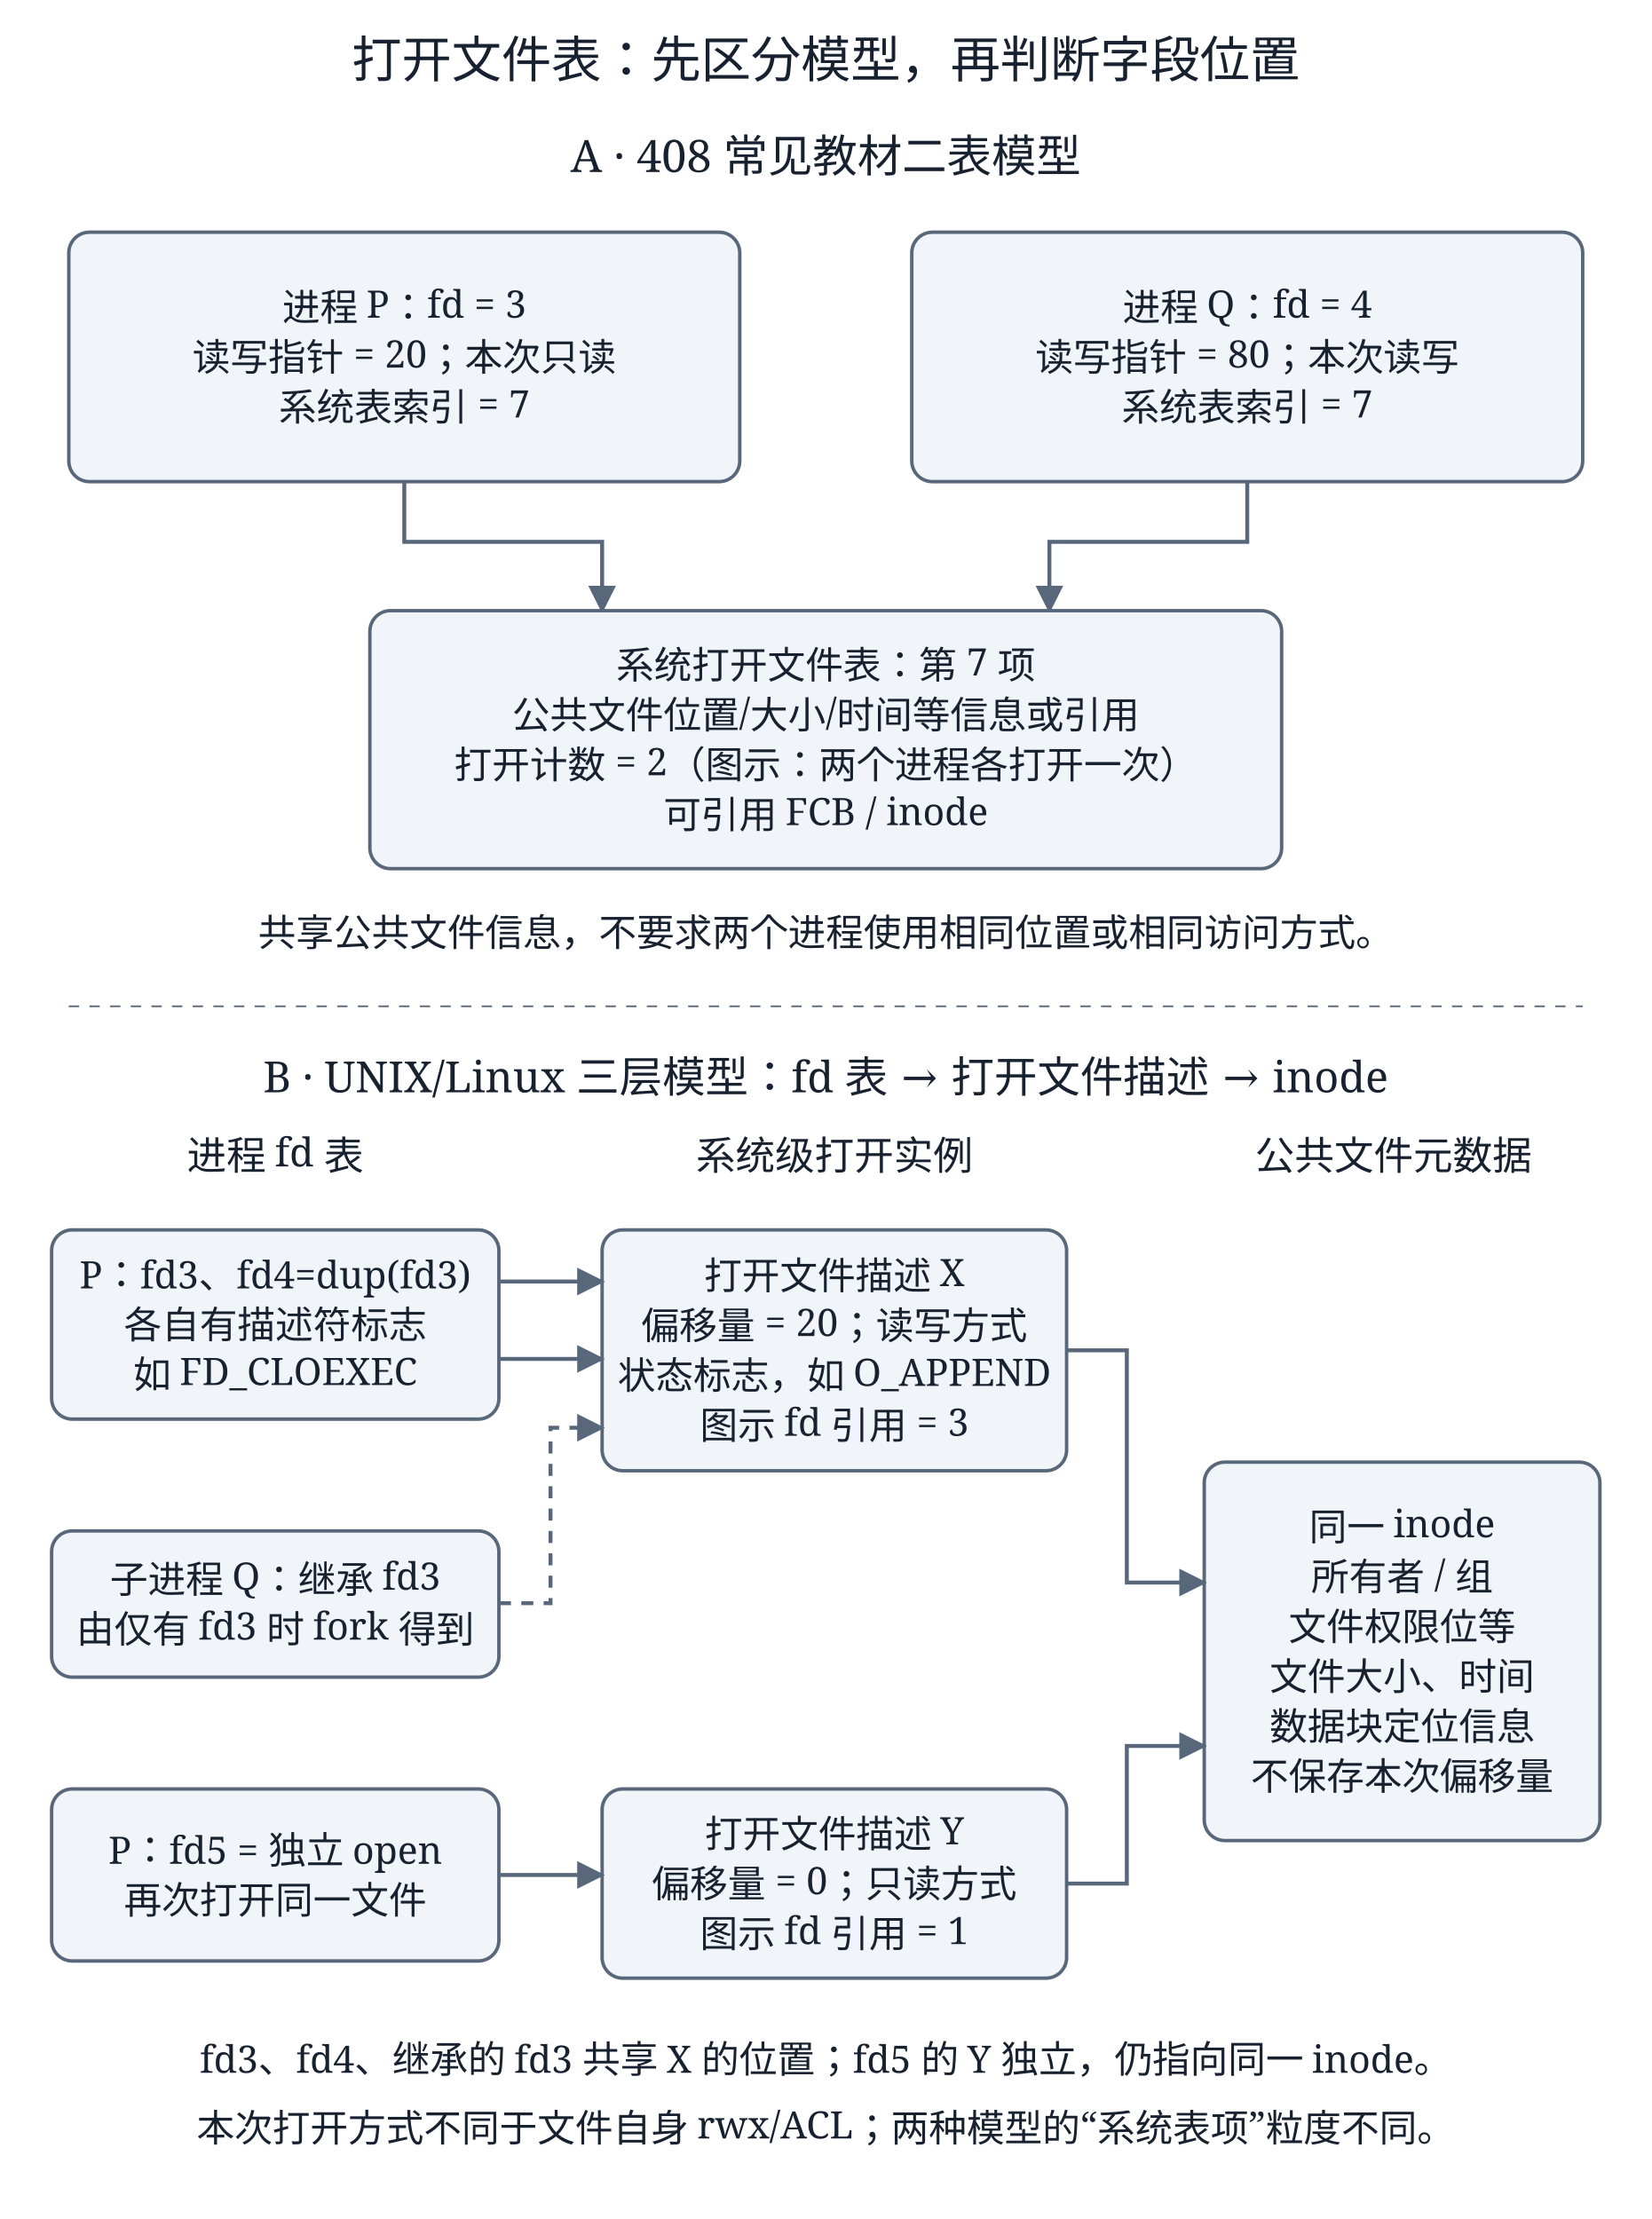
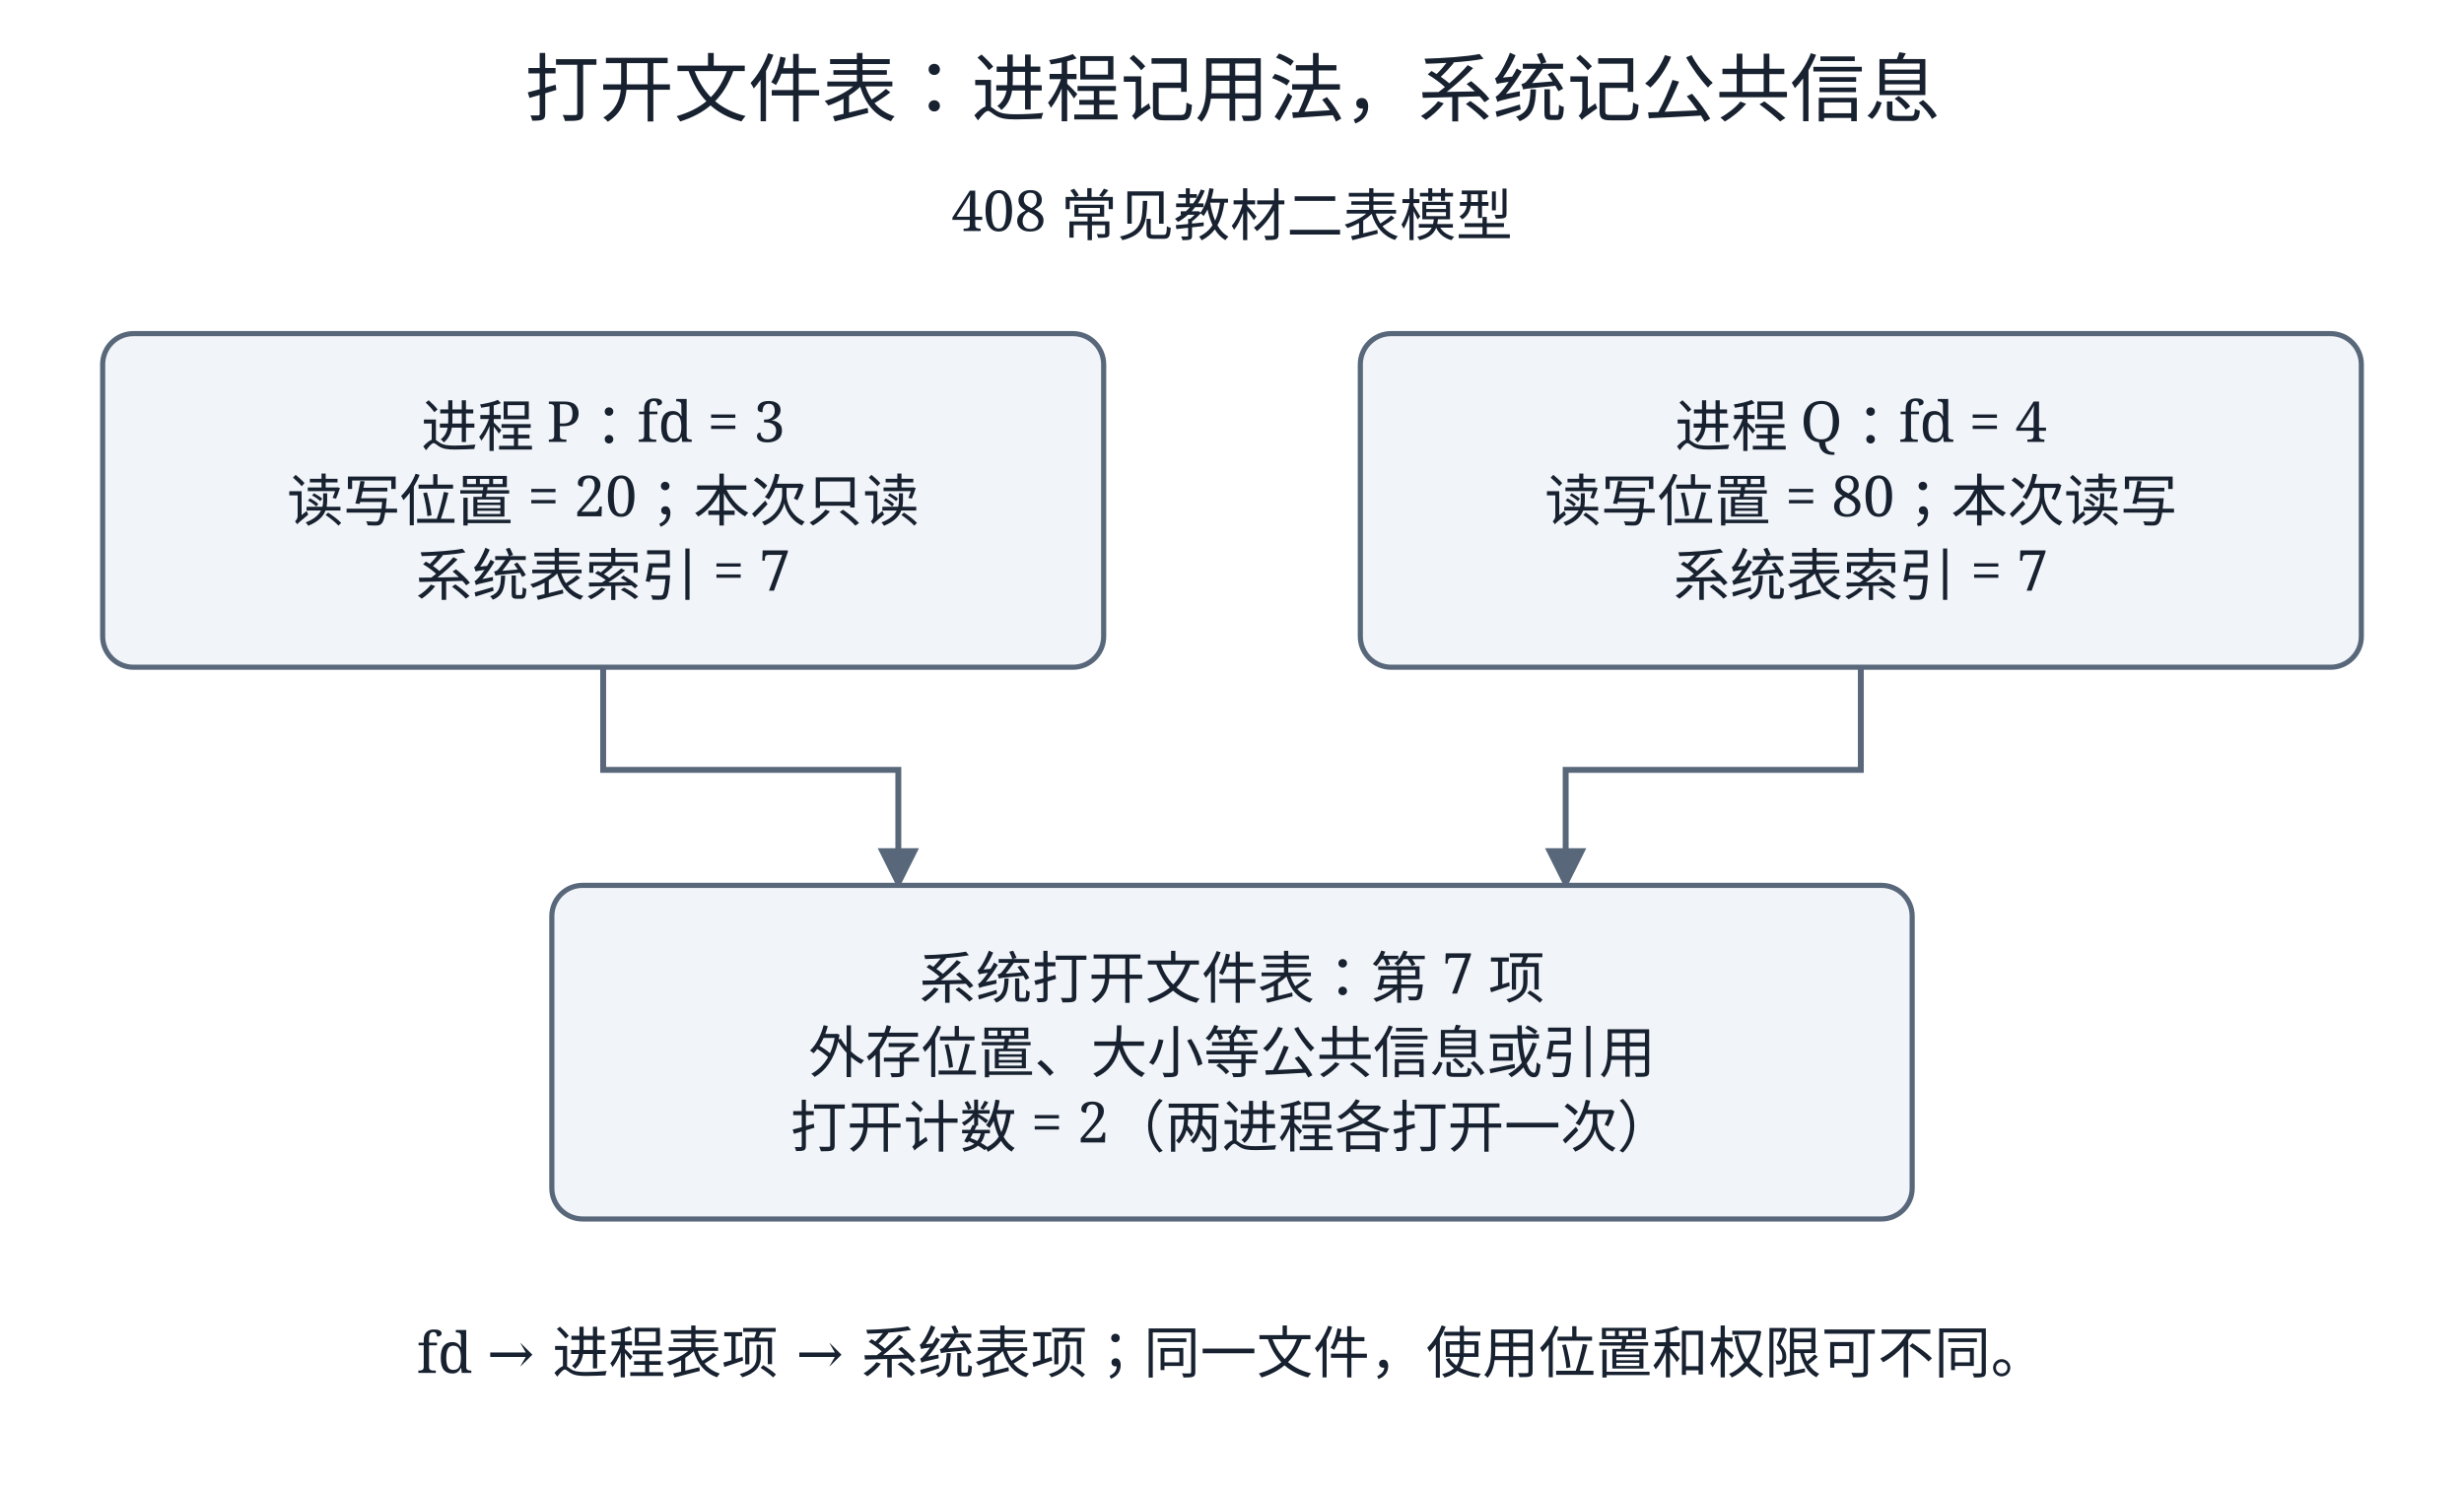
- <svg xmlns="http://www.w3.org/2000/svg" viewBox="0 0 960 1290" role="img" aria-labelledby="open-file-tables-title open-file-tables-desc">
+ <svg xmlns="http://www.w3.org/2000/svg" viewBox="0 0 960 580" role="img" aria-labelledby="open-file-tables-title open-file-tables-desc">
  <style>.of-bg{fill:var(--diagram-bg,#fff)}.of-node{fill:var(--diagram-fill,#f1f4f8);stroke:var(--diagram-line,#58677a);stroke-width:2}.of-arrow{fill:none;stroke:var(--diagram-line,#58677a);stroke-width:2.3}.of-separator{stroke:var(--diagram-line,#58677a);stroke-width:1;stroke-dasharray:6 6}text{fill:var(--diagram-text,#17212f);font-family:"TPM Serif",SimSun,serif}</style>
  <defs>
    <marker id="open-file-tables-arrow" viewBox="0 0 10 10" refX="9" refY="5" markerWidth="7" markerHeight="7" orient="auto-start-reverse">
      <path d="M0 0 L10 5 L0 10z" fill="var(--diagram-line,#58677a)" />
    </marker>
  </defs>
-   <rect class="of-bg" width="960" height="1290" rx="12" />
-   <text x="480" y="45" text-anchor="middle" font-size="29">打开文件表：先区分模型，再判断字段位置</text>
-   <text x="480" y="100" text-anchor="middle" font-size="26">A · 408 常见教材二表模型</text>
-   <rect class="of-node" x="40" y="135" width="390" height="145" rx="12" />
-   <text x="235.0" y="186.5" text-anchor="middle" font-size="22">进程 P：fd = 3</text>
-   <text x="235.0" y="215.5" text-anchor="middle" font-size="22">读写指针 = 20；本次只读</text>
-   <text x="235.0" y="244.5" text-anchor="middle" font-size="22">系统表索引 = 7</text>
-   <rect class="of-node" x="530" y="135" width="390" height="145" rx="12" />
-   <text x="725.0" y="186.5" text-anchor="middle" font-size="22">进程 Q：fd = 4</text>
-   <text x="725.0" y="215.5" text-anchor="middle" font-size="22">读写指针 = 80；本次读写</text>
-   <text x="725.0" y="244.5" text-anchor="middle" font-size="22">系统表索引 = 7</text>
-   <polyline class="of-arrow" points="235,280 235,315 350,315 350,355" marker-end="url(#open-file-tables-arrow)" />
-   <polyline class="of-arrow" points="725,280 725,315 610,315 610,355" marker-end="url(#open-file-tables-arrow)" />
-   <rect class="of-node" x="215" y="355" width="530" height="150" rx="12" />
-   <text x="480.0" y="394.5" text-anchor="middle" font-size="22">系统打开文件表：第 7 项</text>
-   <text x="480.0" y="423.5" text-anchor="middle" font-size="22">公共文件位置/大小/时间等信息或引用</text>
-   <text x="480.0" y="452.5" text-anchor="middle" font-size="22">打开计数 = 2（图示：两个进程各打开一次）</text>
-   <text x="480.0" y="481.5" text-anchor="middle" font-size="22">可引用 FCB / inode</text>
-   <text x="480" y="550" text-anchor="middle" font-size="22">共享公共文件信息，不要求两个进程使用相同位置或相同访问方式。</text>
-   <line class="of-separator" x1="40" y1="585" x2="920" y2="585" />
-   <text x="480" y="635" text-anchor="middle" font-size="25">B · UNIX/Linux 三层模型：fd 表 → 打开文件描述 → inode</text>
-   <text x="160" y="680" text-anchor="middle" font-size="23">进程 fd 表</text>
-   <text x="485" y="680" text-anchor="middle" font-size="23">系统级打开实例</text>
-   <text x="810" y="680" text-anchor="middle" font-size="23">公共文件元数据</text>
-   <rect class="of-node" x="30" y="715" width="260" height="110" rx="12" />
-   <text x="160.0" y="749.0" text-anchor="middle" font-size="22">P：fd3、fd4=dup(fd3)</text>
-   <text x="160.0" y="778.0" text-anchor="middle" font-size="22">各自有描述符标志</text>
-   <text x="160.0" y="807.0" text-anchor="middle" font-size="22">如 FD_CLOEXEC</text>
-   <rect class="of-node" x="350" y="715" width="270" height="140" rx="12" />
-   <text x="485.0" y="749.5" text-anchor="middle" font-size="22">打开文件描述 X</text>
-   <text x="485.0" y="778.5" text-anchor="middle" font-size="22">偏移量 = 20；读写方式</text>
-   <text x="485.0" y="807.5" text-anchor="middle" font-size="22">状态标志，如 O_APPEND</text>
-   <text x="485.0" y="836.5" text-anchor="middle" font-size="22">图示 fd 引用 = 3</text>
-   <polyline class="of-arrow" points="290,745 350,745" marker-end="url(#open-file-tables-arrow)" />
-   <polyline class="of-arrow" points="290,790 350,790" marker-end="url(#open-file-tables-arrow)" />
-   <rect class="of-node" x="30" y="890" width="260" height="85" rx="12" />
-   <text x="160.0" y="926.0" text-anchor="middle" font-size="22">子进程 Q：继承 fd3</text>
-   <text x="160.0" y="955.0" text-anchor="middle" font-size="22">由仅有 fd3 时 fork 得到</text>
-   <polyline class="of-arrow" points="290,932 320,932 320,830 350,830" marker-end="url(#open-file-tables-arrow)" stroke-dasharray="7 6" />
-   <rect class="of-node" x="30" y="1040" width="260" height="100" rx="12" />
-   <text x="160.0" y="1083.5" text-anchor="middle" font-size="22">P：fd5 = 独立 open</text>
-   <text x="160.0" y="1112.5" text-anchor="middle" font-size="22">再次打开同一文件</text>
-   <rect class="of-node" x="350" y="1040" width="270" height="110" rx="12" />
-   <text x="485.0" y="1074.0" text-anchor="middle" font-size="22">打开文件描述 Y</text>
-   <text x="485.0" y="1103.0" text-anchor="middle" font-size="22">偏移量 = 0；只读方式</text>
-   <text x="485.0" y="1132.0" text-anchor="middle" font-size="22">图示 fd 引用 = 1</text>
-   <polyline class="of-arrow" points="290,1090 350,1090" marker-end="url(#open-file-tables-arrow)" />
-   <rect class="of-node" x="700" y="850" width="230" height="220" rx="12" />
-   <text x="815.0" y="895.5" text-anchor="middle" font-size="22">同一 inode</text>
-   <text x="815.0" y="924.5" text-anchor="middle" font-size="22">所有者 / 组</text>
-   <text x="815.0" y="953.5" text-anchor="middle" font-size="22">文件权限位等</text>
-   <text x="815.0" y="982.5" text-anchor="middle" font-size="22">文件大小、时间</text>
-   <text x="815.0" y="1011.5" text-anchor="middle" font-size="22">数据块定位信息</text>
-   <text x="815.0" y="1040.5" text-anchor="middle" font-size="22">不保存本次偏移量</text>
-   <polyline class="of-arrow" points="620,785 655,785 655,920 700,920" marker-end="url(#open-file-tables-arrow)" />
-   <polyline class="of-arrow" points="620,1095 655,1095 655,1015 700,1015" marker-end="url(#open-file-tables-arrow)" />
-   <text x="480" y="1205" text-anchor="middle" font-size="22">fd3、fd4、继承的 fd3 共享 X 的位置；fd5 的 Y 独立，仍指向同一 inode。</text>
-   <text x="480" y="1245" text-anchor="middle" font-size="22">本次打开方式不同于文件自身 rwx/ACL；两种模型的“系统表项”粒度不同。</text>
+   <rect class="of-bg" width="960" height="580" rx="12" />
+   <text x="480" y="45" text-anchor="middle" font-size="29">打开文件表：进程记用法，系统记公共信息</text>
+   <text x="480" y="90" text-anchor="middle" font-size="22">408 常见教材二表模型</text>
+   <rect class="of-node" x="40" y="130" width="390" height="130" rx="12" />
+   <text x="235.0" y="174.0" text-anchor="middle" font-size="22">进程 P：fd = 3</text>
+   <text x="235.0" y="203.0" text-anchor="middle" font-size="22">读写位置 = 20；本次只读</text>
+   <text x="235.0" y="232.0" text-anchor="middle" font-size="22">系统表索引 = 7</text>
+   <rect class="of-node" x="530" y="130" width="390" height="130" rx="12" />
+   <text x="725.0" y="174.0" text-anchor="middle" font-size="22">进程 Q：fd = 4</text>
+   <text x="725.0" y="203.0" text-anchor="middle" font-size="22">读写位置 = 80；本次读写</text>
+   <text x="725.0" y="232.0" text-anchor="middle" font-size="22">系统表索引 = 7</text>
+   <polyline class="of-arrow" points="235,260 235,300 350,300 350,345" marker-end="url(#open-file-tables-arrow)" />
+   <polyline class="of-arrow" points="725,260 725,300 610,300 610,345" marker-end="url(#open-file-tables-arrow)" />
+   <rect class="of-node" x="215" y="345" width="530" height="130" rx="12" />
+   <text x="480.0" y="389.0" text-anchor="middle" font-size="22">系统打开文件表：第 7 项</text>
+   <text x="480.0" y="418.0" text-anchor="middle" font-size="22">外存位置、大小等公共信息或引用</text>
+   <text x="480.0" y="447.0" text-anchor="middle" font-size="22">打开计数 = 2（两进程各打开一次）</text>
+   <text x="480" y="535" text-anchor="middle" font-size="22">fd → 进程表项 → 系统表项；同一文件，使用位置和权限可不同。</text>
</svg>
